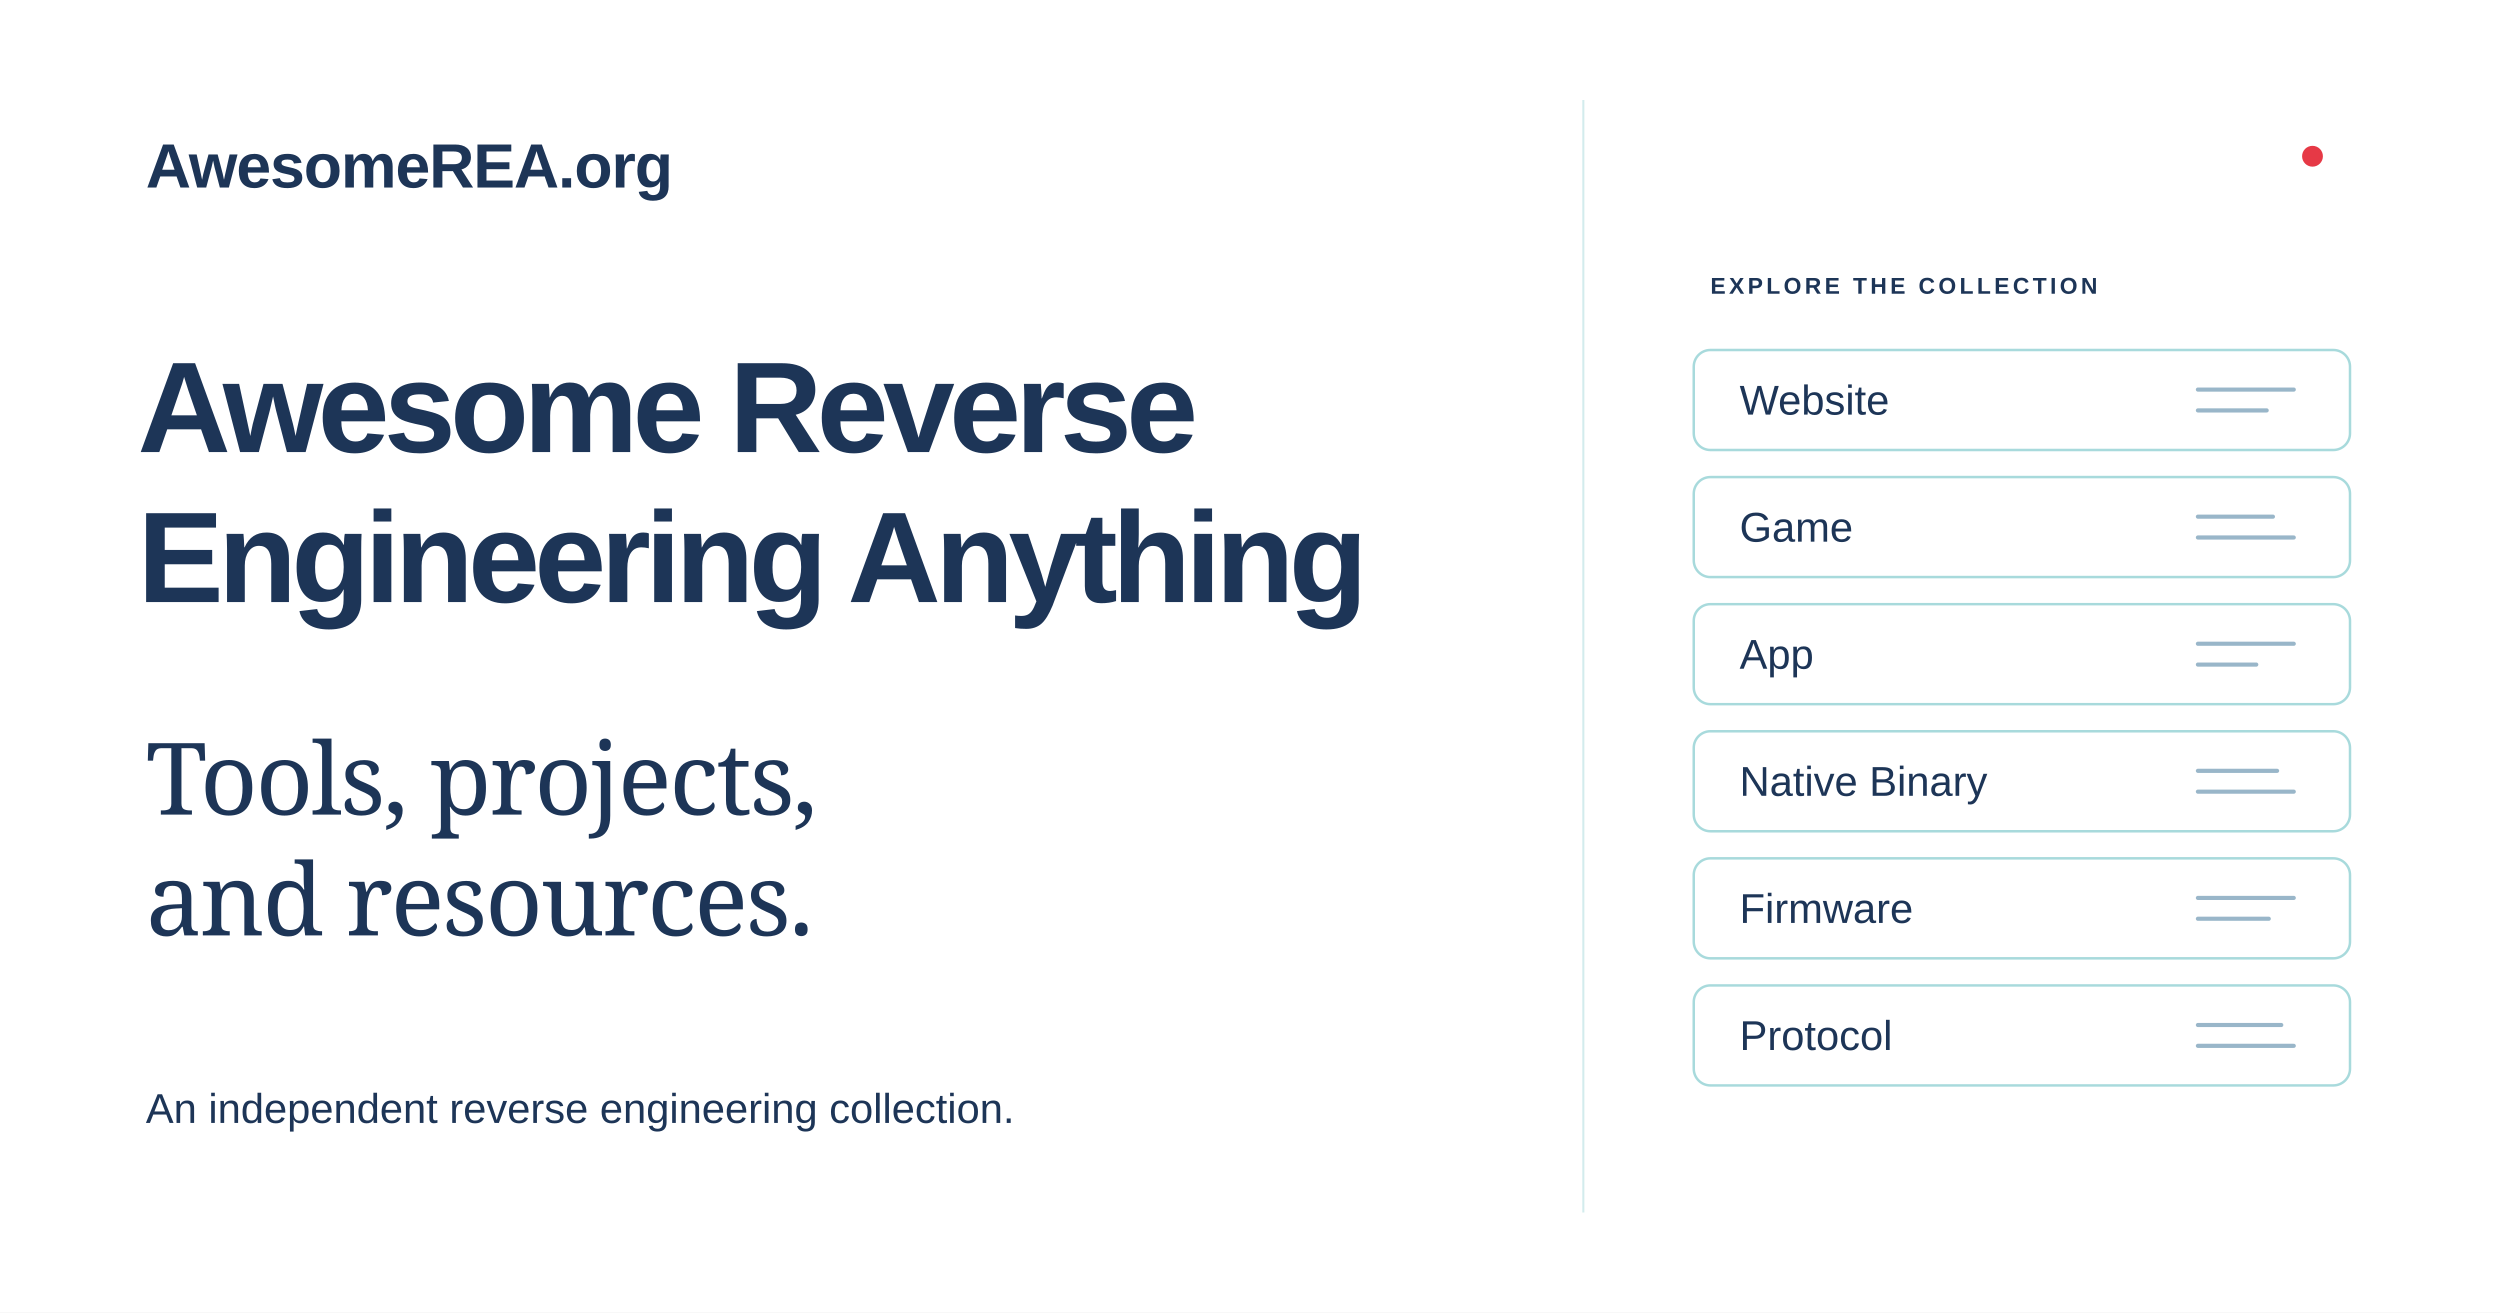
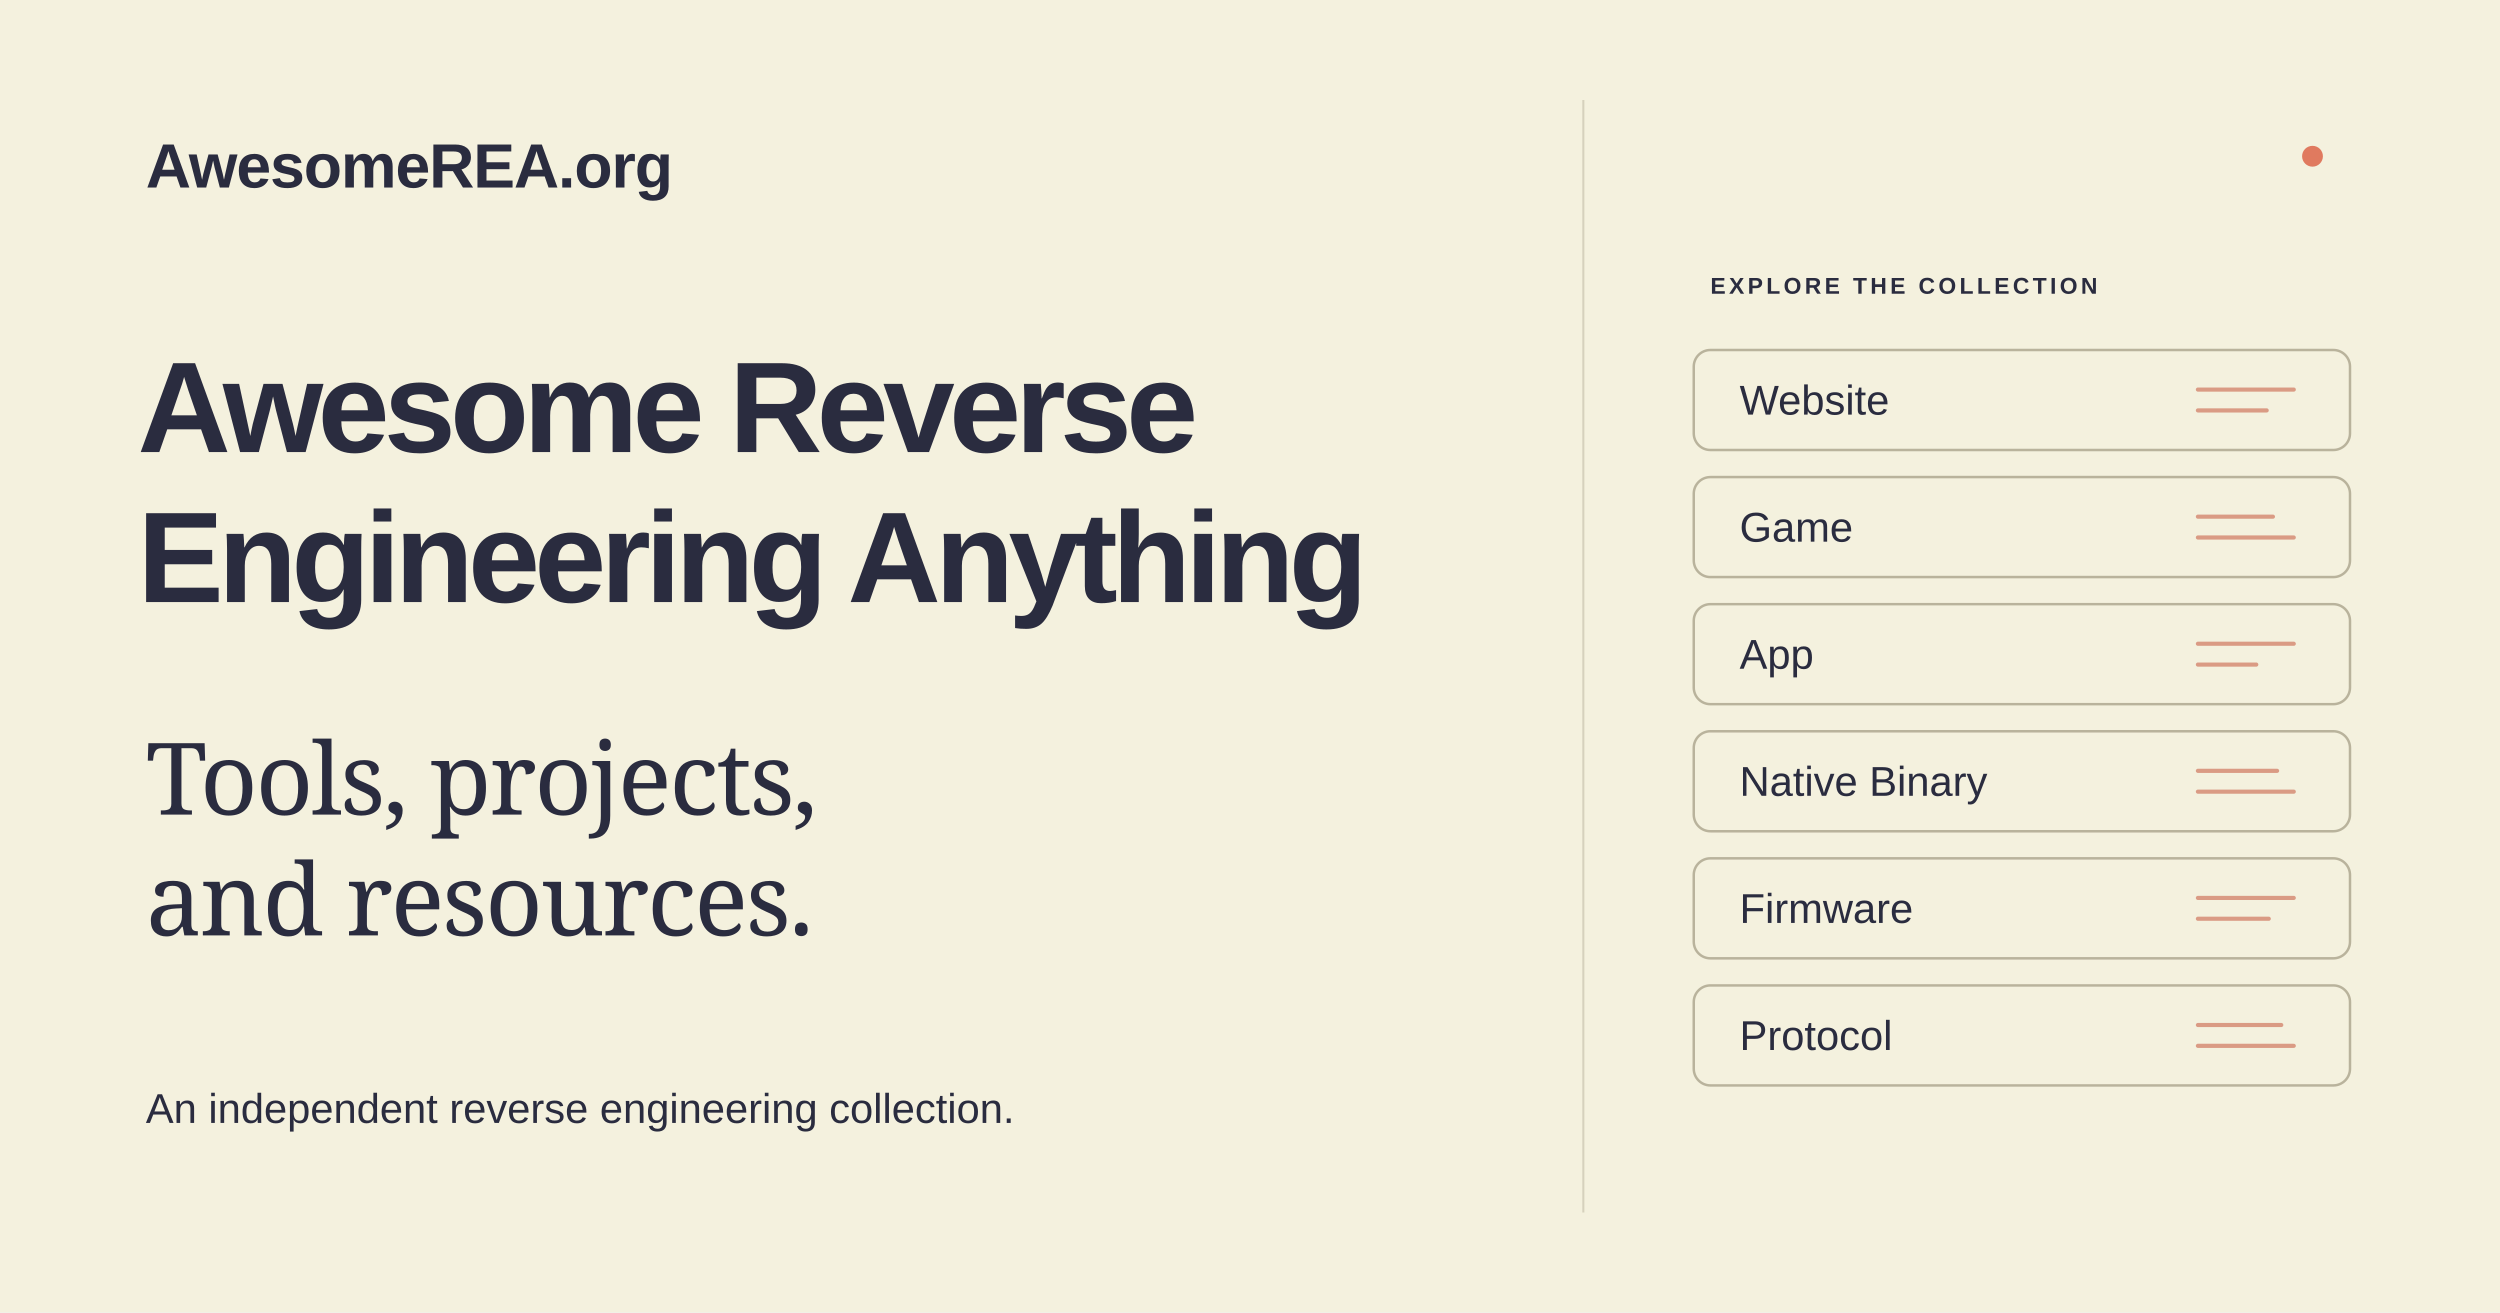
<svg xmlns="http://www.w3.org/2000/svg" width="1200" height="630" viewBox="0 0 1200 630" role="img" aria-labelledby="title description">
-   <rect width="1200" height="630" fill="#FFFFFF" />
-   <path d="M760 48V582" stroke="#A8DADC" stroke-opacity=".5" />
-   <g font-family="Arial, Helvetica, sans-serif" fill="#1D3557">
+   <rect width="1200" height="630" fill="#F4F1DE" />
+   <path d="M760 48V582" stroke="#B9B39C" stroke-opacity=".5" />
+   <g font-family="Arial, Helvetica, sans-serif" fill="#2A2C3F">
    <text x="70" y="90" font-size="30" font-weight="700" letter-spacing="-.5">AwesomeREA.org</text>
    <text x="66" y="217" font-size="62" font-weight="700" letter-spacing="-2.7">Awesome Reverse</text>
    <text x="66" y="289" font-size="62" font-weight="700" letter-spacing="-2.7">Engineering Anything</text>
    <text x="70" y="539" font-size="20">An independent reverse engineering collection.</text>
  </g>
-   <g font-family="Georgia, serif" font-size="48" fill="#1D3557" letter-spacing="-1">
+   <g font-family="Georgia, serif" font-size="48" fill="#2A2C3F" letter-spacing="-1">
    <text x="70" y="391">Tools, projects,</text>
    <text x="70" y="449">and resources.</text>
  </g>
-   <circle cx="1110" cy="75" r="5" fill="#E63946" />
+   <circle cx="1110" cy="75" r="5" fill="#E07A5F" />
  <g transform="translate(813 141)" font-family="Arial, Helvetica, sans-serif">
-     <text x="8" y="0" font-size="11" font-weight="700" letter-spacing="1.6" fill="#1D3557">EXPLORE THE COLLECTION</text>
-     <g fill="#FFFFFF" stroke="#A8DADC" stroke-width="1.2">
+     <text x="8" y="0" font-size="11" font-weight="700" letter-spacing="1.6" fill="#2A2C3F">EXPLORE THE COLLECTION</text>
+     <g fill="#F4F1DE" stroke="#B9B39C" stroke-width="1.2">
      <rect x="0" y="27" width="315" height="48" rx="8" />
      <rect x="0" y="88" width="315" height="48" rx="8" />
      <rect x="0" y="149" width="315" height="48" rx="8" />
      <rect x="0" y="210" width="315" height="48" rx="8" />
      <rect x="0" y="271" width="315" height="48" rx="8" />
      <rect x="0" y="332" width="315" height="48" rx="8" />
    </g>
-     <g fill="#1D3557" font-size="20">
+     <g fill="#2A2C3F" font-size="20">
      <text x="22" y="58">Website</text>
      <text x="22" y="119">Game</text>
      <text x="22" y="180">App</text>
      <text x="22" y="241">Native Binary</text>
      <text x="22" y="302">Firmware</text>
      <text x="22" y="363">Protocol</text>
    </g>
-     <g stroke="#457B9D" stroke-width="2" stroke-linecap="round" stroke-opacity=".55">
+     <g stroke="#C4553A" stroke-width="2" stroke-linecap="round" stroke-opacity=".55">
      <path d="M242 46H288M242 56H275" />
      <path d="M242 107H278M242 117H288" />
      <path d="M242 168H288M242 178H270" />
      <path d="M242 229H280M242 239H288" />
      <path d="M242 290H288M242 300H276" />
      <path d="M242 351H282M242 361H288" />
    </g>
  </g>
</svg>
